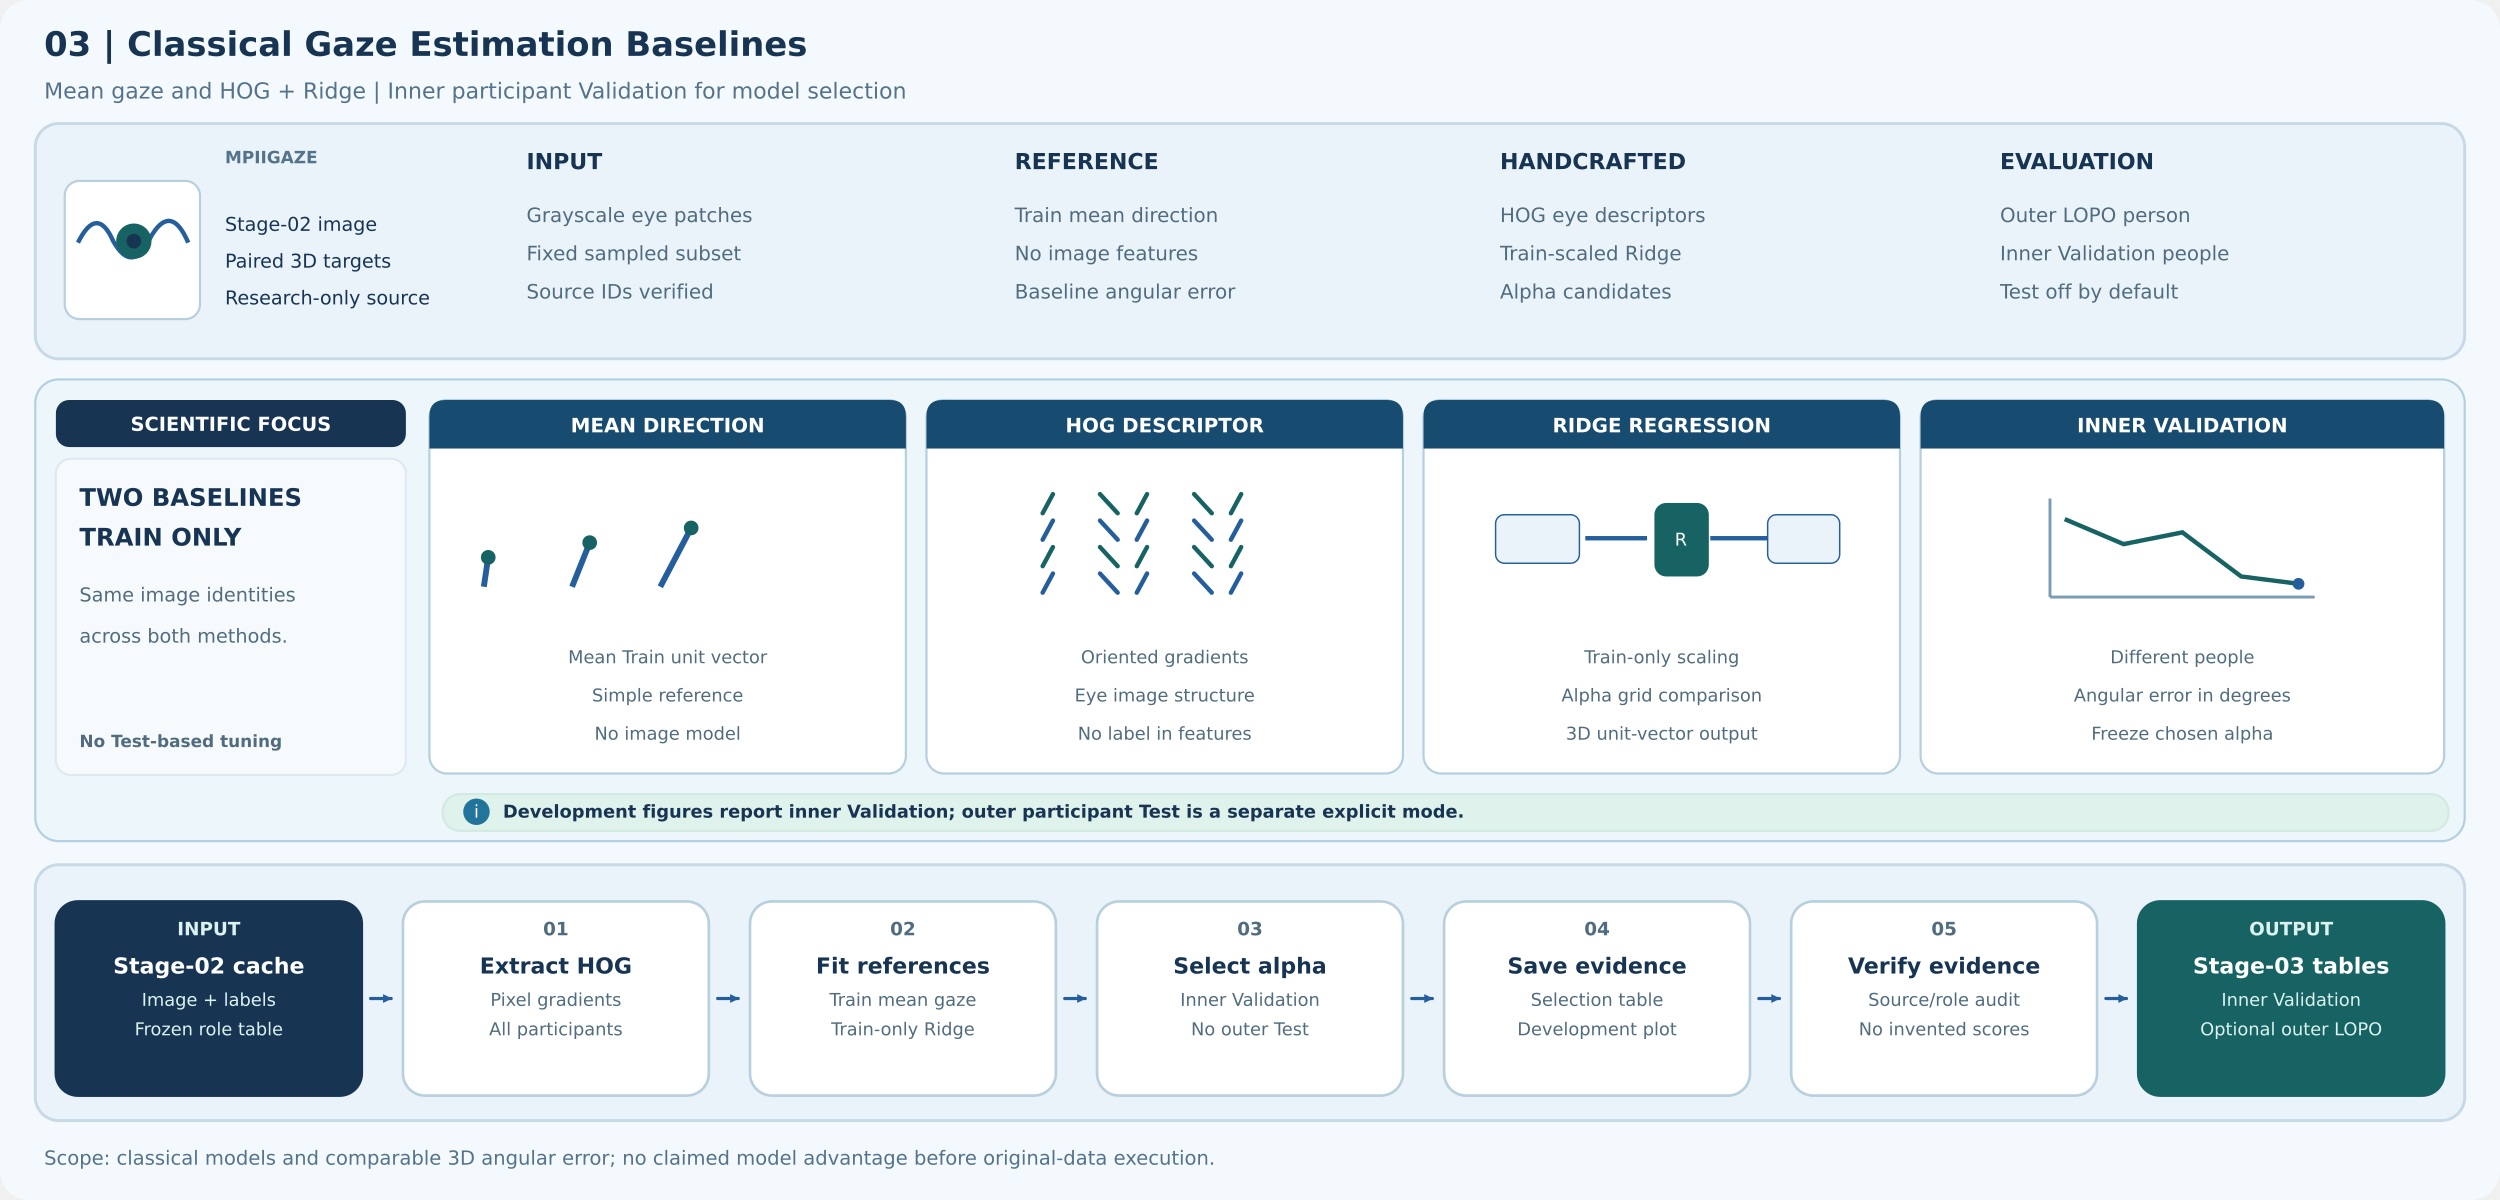
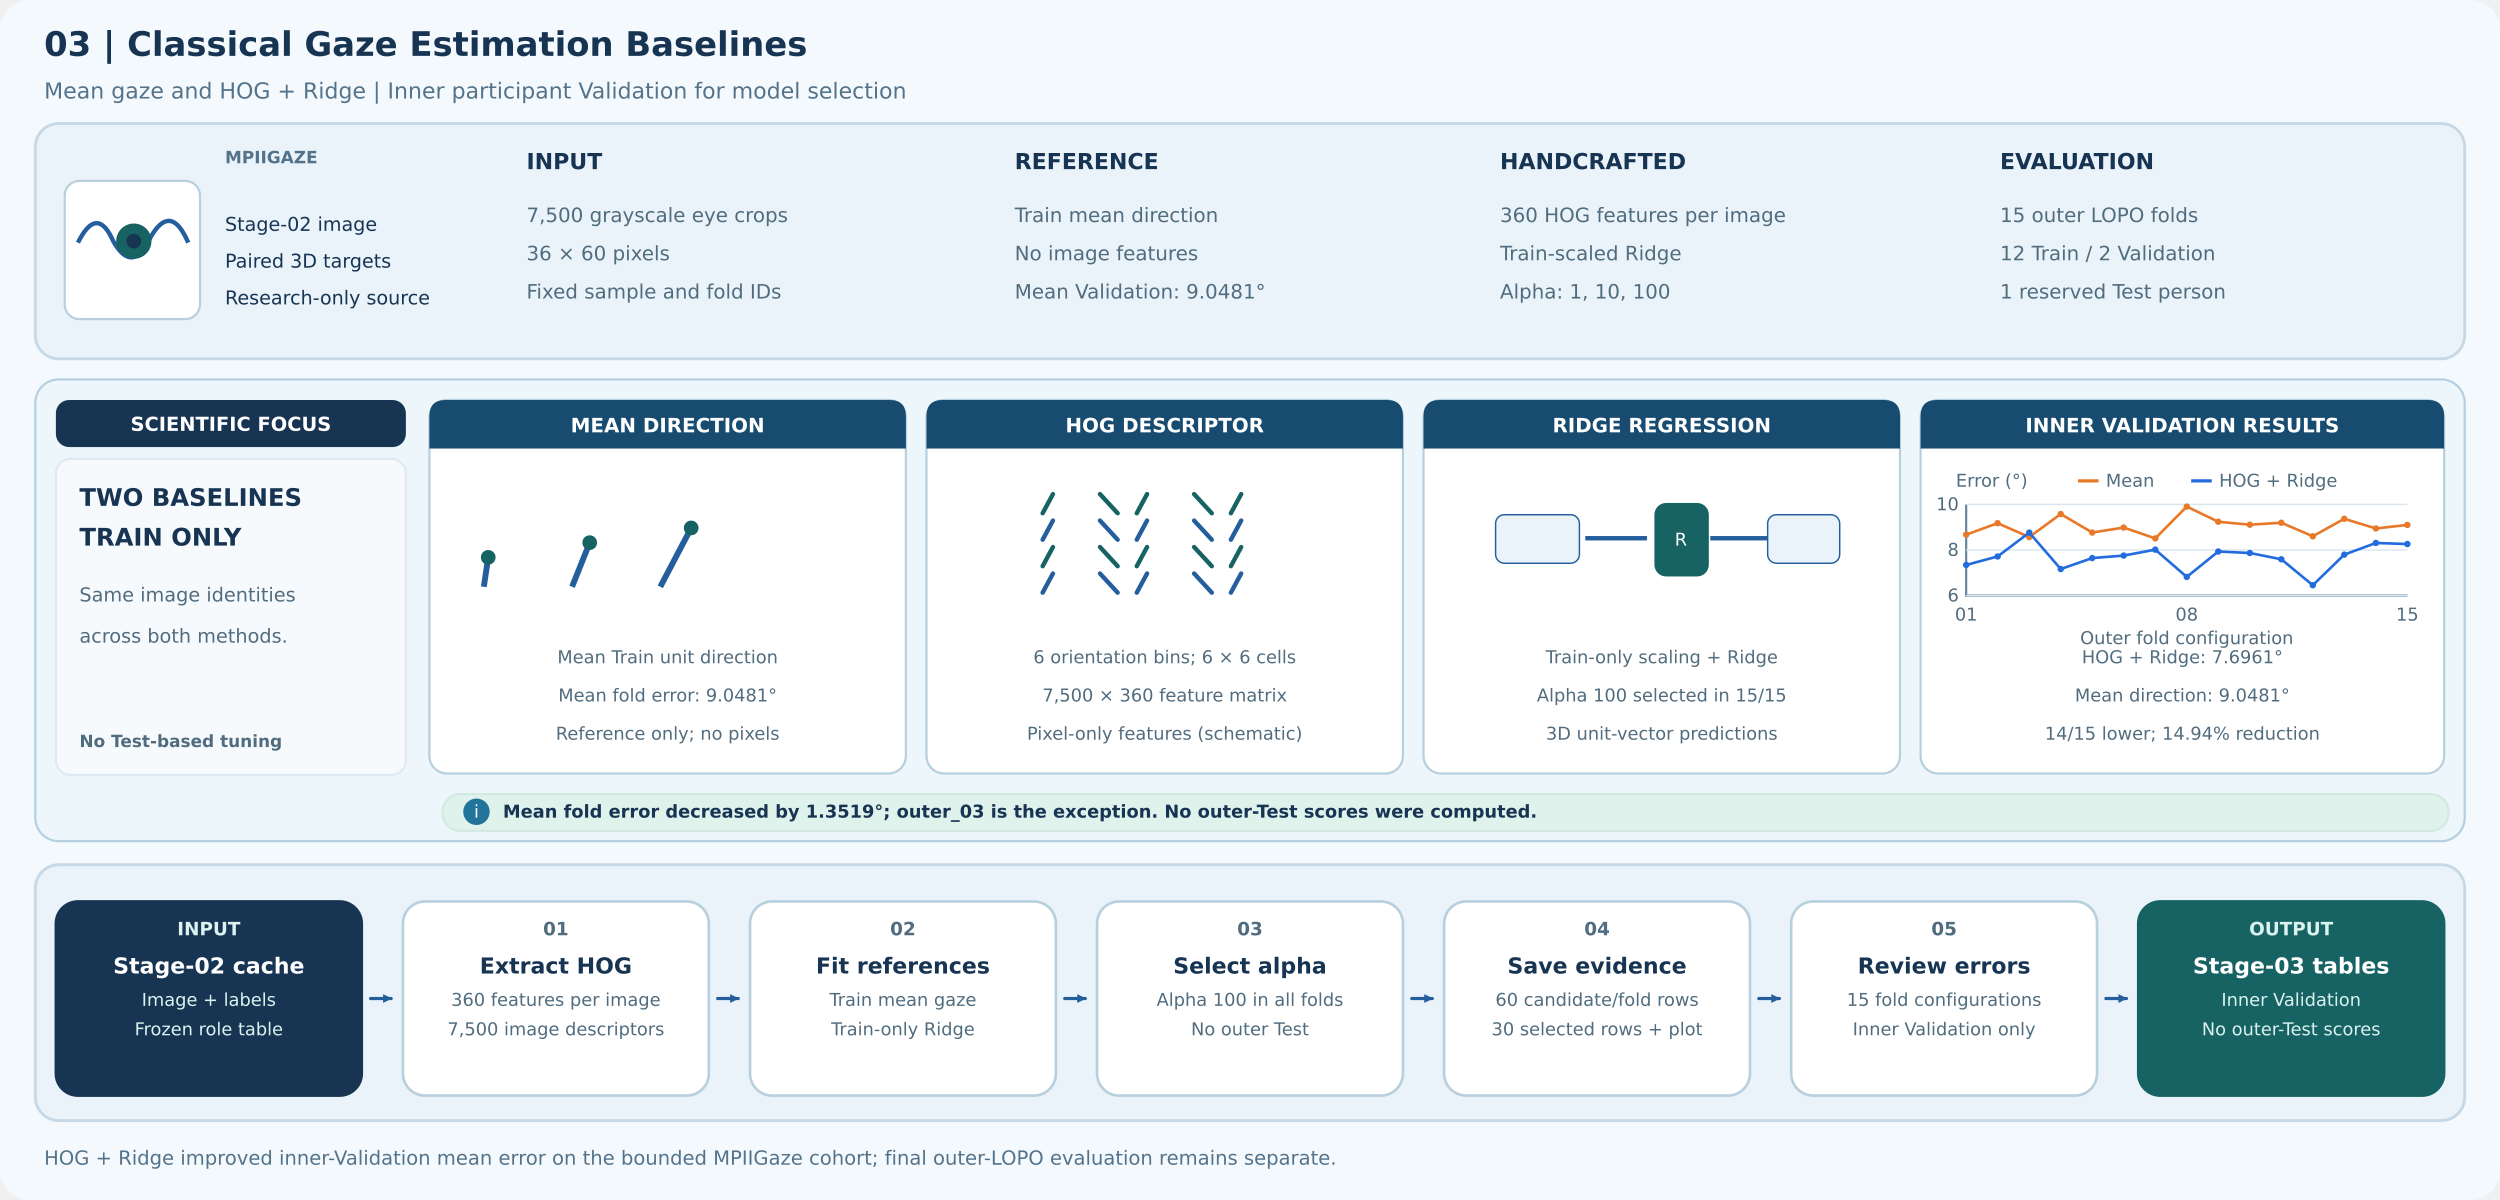
<svg xmlns="http://www.w3.org/2000/svg" width="1700" height="816" viewBox="0 0 1700 816" role="img" aria-labelledby="title desc">
  <defs>
    <marker id="arr" markerUnits="userSpaceOnUse" markerWidth="6" markerHeight="6" refX="5.5" refY="3" orient="auto">
      <path d="M0 0 L6 3 L0 6 Z" fill="#245E9D" />
    </marker>
    <style>text{font-family:DejaVu Sans,Arial,sans-serif;font-weight:400}
.figure-title{font-size:23px;font-weight:700;fill:#173453}.subtitle{font-size:15px;fill:#54738A}
.source-heading{font-size:11.5px;font-weight:700;fill:#53738A}.source-label{font-size:13px;fill:#173453}
.context-heading{font-size:15px;font-weight:700;fill:#173453}.context-body{font-size:13.5px;fill:#506C7E}
.section-label{font-size:13.2px;font-weight:700;fill:#FFFFFF}.focus-heading{font-size:16.5px;font-weight:700;fill:#173453}
.focus-body{font-size:13.1px;fill:#506C7E}.qualification{font-size:11.5px;font-weight:700;fill:#506C7E}
.card-heading{font-size:13.5px;font-weight:700;fill:#FFFFFF}.card-body{font-size:12.1px;fill:#506C7E}
.workflow-id{font-size:12.5px;font-weight:700;fill:#506C7E}.workflow-heading{font-size:15px;font-weight:700;fill:#173453}
.workflow-body{font-size:12.1px;fill:#506C7E}.terminal-id{font-size:12.5px;font-weight:700;fill:#DBF2EF}
.terminal-heading{font-size:15px;font-weight:700;fill:#FFFFFF}.terminal-body{font-size:12.1px;fill:#DBF2EF}
.footer{font-size:13.3px;fill:#54738A}.note{font-size:12.1px;font-weight:700;fill:#173453}</style>
  </defs>
  <rect id="canvas" x="0" y="0" width="1700" height="816" rx="20" fill="#F4F9FD" />
  <g id="band-0-header">
    <text id="title-text" x="30" y="38" class="figure-title">03 | Classical Gaze Estimation Baselines</text>
    <text id="subtitle-text" x="30" y="67" class="subtitle">Mean gaze and HOG + Ridge | Inner participant Validation for model selection</text>
  </g>
  <g id="band-1-context">
    <rect id="context-container" x="24" y="84" width="1652" height="160" rx="16" fill="#EAF3FA" stroke="#C7D9E6" stroke-width="2" />
    <g id="source-schematic">
      <rect id="source-icon-frame" x="44" y="123" width="92" height="94" rx="10" fill="#FFFFFF" stroke="#B8CFDE" stroke-width="1.5" />
      <path d="M53 165Q66 139 77 164Q90 187 102 162Q116 137 128 165" fill="none" stroke="#245E9D" stroke-width="3" />
      <circle cx="91" cy="164" r="12" fill="#176363" />
      <circle cx="91" cy="164" r="5" fill="#173453" />
      <text x="153" y="111" class="source-heading">MPIIGAZE</text>
      <text x="153" y="157" class="source-label">Stage-02 image</text>
      <text x="153" y="182" class="source-label">Paired 3D targets</text>
      <text x="153" y="207" class="source-label">Research-only source</text>
    </g>
    <g id="context-module-1">
      <text x="358" y="115" class="context-heading">INPUT</text>
-       <text x="358" y="151" class="context-body">Grayscale eye patches</text>
-       <text x="358" y="177" class="context-body">Fixed sampled subset</text>
-       <text x="358" y="203" class="context-body">Source IDs verified</text>
+       <text x="358" y="151" class="context-body">7,500 grayscale eye crops</text>
+       <text x="358" y="177" class="context-body">36 × 60 pixels</text>
+       <text x="358" y="203" class="context-body">Fixed sample and fold IDs</text>
    </g>
    <g id="context-module-2">
      <text x="690" y="115" class="context-heading">REFERENCE</text>
      <text x="690" y="151" class="context-body">Train mean direction</text>
      <text x="690" y="177" class="context-body">No image features</text>
-       <text x="690" y="203" class="context-body">Baseline angular error</text>
+       <text x="690" y="203" class="context-body">Mean Validation: 9.0481°</text>
    </g>
    <g id="context-module-3">
      <text x="1020" y="115" class="context-heading">HANDCRAFTED</text>
-       <text x="1020" y="151" class="context-body">HOG eye descriptors</text>
+       <text x="1020" y="151" class="context-body">360 HOG features per image</text>
      <text x="1020" y="177" class="context-body">Train-scaled Ridge</text>
-       <text x="1020" y="203" class="context-body">Alpha candidates</text>
+       <text x="1020" y="203" class="context-body">Alpha: 1, 10, 100</text>
    </g>
    <g id="context-module-4">
      <text x="1360" y="115" class="context-heading">EVALUATION</text>
-       <text x="1360" y="151" class="context-body">Outer LOPO person</text>
-       <text x="1360" y="177" class="context-body">Inner Validation people</text>
-       <text x="1360" y="203" class="context-body">Test off by default</text>
+       <text x="1360" y="151" class="context-body">15 outer LOPO folds</text>
+       <text x="1360" y="177" class="context-body">12 Train / 2 Validation</text>
+       <text x="1360" y="203" class="context-body">1 reserved Test person</text>
    </g>
  </g>
  <g id="band-2-analysis">
    <rect id="analysis-container" x="24" y="258" width="1652" height="314" rx="16" fill="#EDF6FB" stroke="#B4CFE0" stroke-width="1.5" />
    <g id="analysis-focus">
      <rect id="section-label-box" x="38" y="272" width="238" height="32" rx="9" fill="#173453" />
      <text x="157" y="293" class="section-label" text-anchor="middle">SCIENTIFIC FOCUS</text>
      <rect id="focus-card" x="38" y="312" width="238" height="215" rx="10" fill="#F7FAFD" stroke="#DFEAF0" stroke-width="1.5" />
      <text x="54" y="344" class="focus-heading">TWO BASELINES</text>
      <text x="54" y="371" class="focus-heading">TRAIN ONLY</text>
      <text x="54" y="409" class="focus-body">Same image identities</text>
      <text x="54" y="437" class="focus-body">across both methods.</text>
      <text x="54" y="508" class="qualification">No Test-based tuning</text>
    </g>
    <g id="evidence-panel-1">
      <rect id="evidence-card-1" x="292" y="272" width="324" height="254" rx="12" fill="#FFFFFF" stroke="#B6CFDE" stroke-width="1.5" />
      <path id="evidence-header-1" d="M303 272 H605 Q616 272 616 283 V305 H292 V283 Q292 272 303 272 Z" fill="#174B70" />
      <text x="454" y="294" class="card-heading" text-anchor="middle">MEAN DIRECTION</text>
      <g id="evidence-content-1">
        <g data-diagram="vector" aria-label="vector scientific schematic">
          <path d="M329 399l3 -20" stroke="#245E9D" stroke-width="4" />
          <circle cx="332" cy="379" r="5" fill="#176363" />
          <path d="M389 399l12 -30" stroke="#245E9D" stroke-width="4" />
          <circle cx="401" cy="369" r="5" fill="#176363" />
          <path d="M449 399l21 -40" stroke="#245E9D" stroke-width="4" />
          <circle cx="470" cy="359" r="5" fill="#176363" />
        </g>
-         <text x="454" y="451" class="card-body" text-anchor="middle">Mean Train unit vector</text>
-         <text x="454" y="477" class="card-body" text-anchor="middle">Simple reference</text>
-         <text x="454" y="503" class="card-body" text-anchor="middle">No image model</text>
+         <text x="454" y="451" class="card-body" text-anchor="middle">Mean Train unit direction</text>
+         <text x="454" y="477" class="card-body" text-anchor="middle">Mean fold error: 9.0481°</text>
+         <text x="454" y="503" class="card-body" text-anchor="middle">Reference only; no pixels</text>
      </g>
    </g>
    <g id="evidence-panel-2">
      <rect id="evidence-card-2" x="630" y="272" width="324" height="254" rx="12" fill="#FFFFFF" stroke="#B6CFDE" stroke-width="1.5" />
      <path id="evidence-header-2" d="M641 272 H943 Q954 272 954 283 V305 H630 V283 Q630 272 641 272 Z" fill="#174B70" />
      <text x="792" y="294" class="card-heading" text-anchor="middle">HOG DESCRIPTOR</text>
      <g id="evidence-content-2">
        <g data-diagram="hog" aria-label="hog scientific schematic">
          <path d="M716 336l-7 13" stroke="#176363" stroke-width="3" stroke-linecap="round" />
          <path d="M748 336l12 13" stroke="#176363" stroke-width="3" stroke-linecap="round" />
          <path d="M780 336l-7 13" stroke="#176363" stroke-width="3" stroke-linecap="round" />
          <path d="M812 336l12 13" stroke="#176363" stroke-width="3" stroke-linecap="round" />
          <path d="M844 336l-7 13" stroke="#176363" stroke-width="3" stroke-linecap="round" />
          <path d="M716 354l-7 13" stroke="#245E9D" stroke-width="3" stroke-linecap="round" />
          <path d="M748 354l12 13" stroke="#245E9D" stroke-width="3" stroke-linecap="round" />
          <path d="M780 354l-7 13" stroke="#245E9D" stroke-width="3" stroke-linecap="round" />
          <path d="M812 354l12 13" stroke="#245E9D" stroke-width="3" stroke-linecap="round" />
          <path d="M844 354l-7 13" stroke="#245E9D" stroke-width="3" stroke-linecap="round" />
          <path d="M716 372l-7 13" stroke="#176363" stroke-width="3" stroke-linecap="round" />
          <path d="M748 372l12 13" stroke="#176363" stroke-width="3" stroke-linecap="round" />
          <path d="M780 372l-7 13" stroke="#176363" stroke-width="3" stroke-linecap="round" />
          <path d="M812 372l12 13" stroke="#176363" stroke-width="3" stroke-linecap="round" />
          <path d="M844 372l-7 13" stroke="#176363" stroke-width="3" stroke-linecap="round" />
          <path d="M716 390l-7 13" stroke="#245E9D" stroke-width="3" stroke-linecap="round" />
          <path d="M748 390l12 13" stroke="#245E9D" stroke-width="3" stroke-linecap="round" />
          <path d="M780 390l-7 13" stroke="#245E9D" stroke-width="3" stroke-linecap="round" />
          <path d="M812 390l12 13" stroke="#245E9D" stroke-width="3" stroke-linecap="round" />
          <path d="M844 390l-7 13" stroke="#245E9D" stroke-width="3" stroke-linecap="round" />
        </g>
-         <text x="792" y="451" class="card-body" text-anchor="middle">Oriented gradients</text>
-         <text x="792" y="477" class="card-body" text-anchor="middle">Eye image structure</text>
-         <text x="792" y="503" class="card-body" text-anchor="middle">No label in features</text>
+         <text x="792" y="451" class="card-body" text-anchor="middle">6 orientation bins; 6 × 6 cells</text>
+         <text x="792" y="477" class="card-body" text-anchor="middle">7,500 × 360 feature matrix</text>
+         <text x="792" y="503" class="card-body" text-anchor="middle">Pixel-only features (schematic)</text>
      </g>
    </g>
    <g id="evidence-panel-3">
      <rect id="evidence-card-3" x="968" y="272" width="324" height="254" rx="12" fill="#FFFFFF" stroke="#B6CFDE" stroke-width="1.5" />
      <path id="evidence-header-3" d="M979 272 H1281 Q1292 272 1292 283 V305 H968 V283 Q968 272 979 272 Z" fill="#174B70" />
      <text x="1130" y="294" class="card-heading" text-anchor="middle">RIDGE REGRESSION</text>
      <g id="evidence-content-3">
        <g data-diagram="ridge" aria-label="ridge scientific schematic">
          <rect x="1017" y="350" width="57" height="33" rx="6" fill="#EAF3FA" stroke="#245E9D" />
          <path d="M1078 366H1120M1163 366h39" stroke="#245E9D" stroke-width="3" />
          <rect x="1125" y="342" width="37" height="50" rx="8" fill="#176363" />
          <rect x="1202" y="350" width="49" height="33" rx="6" fill="#EAF3FA" stroke="#245E9D" />
          <text x="1143" y="371" fill="white" font-size="12" text-anchor="middle">R</text>
        </g>
-         <text x="1130" y="451" class="card-body" text-anchor="middle">Train-only scaling</text>
-         <text x="1130" y="477" class="card-body" text-anchor="middle">Alpha grid comparison</text>
-         <text x="1130" y="503" class="card-body" text-anchor="middle">3D unit-vector output</text>
+         <text x="1130" y="451" class="card-body" text-anchor="middle">Train-only scaling + Ridge</text>
+         <text x="1130" y="477" class="card-body" text-anchor="middle">Alpha 100 selected in 15/15</text>
+         <text x="1130" y="503" class="card-body" text-anchor="middle">3D unit-vector predictions</text>
      </g>
    </g>
    <g id="evidence-panel-4">
      <rect id="evidence-card-4" x="1306" y="272" width="356" height="254" rx="12" fill="#FFFFFF" stroke="#B6CFDE" stroke-width="1.5" />
      <path id="evidence-header-4" d="M1317 272 H1651 Q1662 272 1662 283 V305 H1306 V283 Q1306 272 1317 272 Z" fill="#174B70" />
-       <text x="1484" y="294" class="card-heading" text-anchor="middle">INNER VALIDATION</text>
+       <text x="1484" y="294" class="card-heading" text-anchor="middle">INNER VALIDATION RESULTS</text>
      <g id="evidence-content-4">
-         <g data-diagram="val" aria-label="val scientific schematic">
-           <path d="M1394 406V339M1394 406h180" stroke="#7A9CB5" stroke-width="2" />
-           <polyline points="1404,353 1444,370 1484,362 1524,392 1563,397" fill="none" stroke="#176363" stroke-width="3" />
-           <circle cx="1563" cy="397" r="4" fill="#245E9D" />
-         </g>
-         <text x="1484" y="451" class="card-body" text-anchor="middle">Different people</text>
-         <text x="1484" y="477" class="card-body" text-anchor="middle">Angular error in degrees</text>
-         <text x="1484" y="503" class="card-body" text-anchor="middle">Freeze chosen alpha</text>
+         <g data-diagram="inner-validation-errors" aria-label="Recorded mean direction and selected HOG Ridge inner Validation errors, degrees, across 15 fold configurations">
+           <path d="M1337 343 V405 H1637" fill="none" stroke="#66879D" stroke-width="1.5" />
+           <path d="M1337 405 H1637" stroke="#D9E6EF" stroke-width="1" />
+           <text x="1332" y="409" class="card-body" text-anchor="end">6</text>
+           <path d="M1337 374 H1637" stroke="#D9E6EF" stroke-width="1" />
+           <text x="1332" y="378" class="card-body" text-anchor="end">8</text>
+           <path d="M1337 343 H1637" stroke="#D9E6EF" stroke-width="1" />
+           <text x="1332" y="347" class="card-body" text-anchor="end">10</text>
+           <polyline points="1337.0,363.57 1358.4,355.77 1379.9,365.21 1401.3,349.53 1422.7,362.13 1444.1,358.73 1465.6,366.11 1487.0,344.47 1508.4,354.79 1529.9,356.79 1551.3,355.46 1572.7,364.68 1594.1,352.77 1615.6,359.36 1637.0,356.94" fill="none" stroke="#E87929" stroke-width="1.8" />
+           <circle cx="1337.0" cy="363.57" r="2.2" fill="#E87929" />
+           <circle cx="1358.4" cy="355.77" r="2.2" fill="#E87929" />
+           <circle cx="1379.9" cy="365.21" r="2.2" fill="#E87929" />
+           <circle cx="1401.3" cy="349.53" r="2.2" fill="#E87929" />
+           <circle cx="1422.7" cy="362.13" r="2.2" fill="#E87929" />
+           <circle cx="1444.1" cy="358.73" r="2.2" fill="#E87929" />
+           <circle cx="1465.6" cy="366.11" r="2.2" fill="#E87929" />
+           <circle cx="1487.0" cy="344.47" r="2.2" fill="#E87929" />
+           <circle cx="1508.4" cy="354.79" r="2.2" fill="#E87929" />
+           <circle cx="1529.9" cy="356.79" r="2.2" fill="#E87929" />
+           <circle cx="1551.3" cy="355.46" r="2.2" fill="#E87929" />
+           <circle cx="1572.7" cy="364.68" r="2.2" fill="#E87929" />
+           <circle cx="1594.1" cy="352.77" r="2.2" fill="#E87929" />
+           <circle cx="1615.6" cy="359.36" r="2.2" fill="#E87929" />
+           <circle cx="1637.0" cy="356.94" r="2.2" fill="#E87929" />
+           <polyline points="1337.0,384.16 1358.4,378.40 1379.9,362.15 1401.3,386.95 1422.7,379.48 1444.1,377.80 1465.6,373.76 1487.0,392.31 1508.4,375.03 1529.9,376.04 1551.3,380.31 1572.7,397.94 1594.1,377.15 1615.6,369.22 1637.0,369.95" fill="none" stroke="#236CDE" stroke-width="1.8" />
+           <circle cx="1337.0" cy="384.16" r="2.2" fill="#236CDE" />
+           <circle cx="1358.4" cy="378.40" r="2.2" fill="#236CDE" />
+           <circle cx="1379.9" cy="362.15" r="2.2" fill="#236CDE" />
+           <circle cx="1401.3" cy="386.95" r="2.2" fill="#236CDE" />
+           <circle cx="1422.7" cy="379.48" r="2.2" fill="#236CDE" />
+           <circle cx="1444.1" cy="377.80" r="2.2" fill="#236CDE" />
+           <circle cx="1465.6" cy="373.76" r="2.2" fill="#236CDE" />
+           <circle cx="1487.0" cy="392.31" r="2.2" fill="#236CDE" />
+           <circle cx="1508.4" cy="375.03" r="2.2" fill="#236CDE" />
+           <circle cx="1529.9" cy="376.04" r="2.2" fill="#236CDE" />
+           <circle cx="1551.3" cy="380.31" r="2.2" fill="#236CDE" />
+           <circle cx="1572.7" cy="397.94" r="2.2" fill="#236CDE" />
+           <circle cx="1594.1" cy="377.15" r="2.2" fill="#236CDE" />
+           <circle cx="1615.6" cy="369.22" r="2.2" fill="#236CDE" />
+           <circle cx="1637.0" cy="369.95" r="2.2" fill="#236CDE" />
+           <text x="1330" y="331" class="card-body">Error (°)</text>
+           <path d="M1413 327h14" stroke="#E87929" stroke-width="2.2" />
+           <text x="1432" y="331" class="card-body">Mean</text>
+           <path d="M1490 327h14" stroke="#236CDE" stroke-width="2.2" />
+           <text x="1509" y="331" class="card-body">HOG + Ridge</text>
+           <text x="1337" y="422" class="card-body" text-anchor="middle">01</text>
+           <text x="1487" y="422" class="card-body" text-anchor="middle">08</text>
+           <text x="1637" y="422" class="card-body" text-anchor="middle">15</text>
+           <text x="1487" y="438" class="card-body" text-anchor="middle">Outer fold configuration</text>
+         </g>
+         <text x="1484" y="451" class="card-body" text-anchor="middle">HOG + Ridge: 7.6961°</text>
+         <text x="1484" y="477" class="card-body" text-anchor="middle">Mean direction: 9.0481°</text>
+         <text x="1484" y="503" class="card-body" text-anchor="middle">14/15 lower; 14.94% reduction</text>
      </g>
    </g>
    <g id="optional-scientific-note">
      <rect id="note-strip" x="301" y="540" width="1364" height="25" rx="12" fill="#E0F2EC" stroke="#D3EAE2" stroke-width="1.5" />
      <circle cx="324" cy="552" r="9" fill="#23749A" />
      <text x="324" y="556" fill="#FFFFFF" font-size="12" text-anchor="middle">i</text>
-       <text x="342" y="556" class="note">Development figures report inner Validation; outer participant Test is a separate explicit mode.</text>
+       <text x="342" y="556" class="note">Mean fold error decreased by 1.3519°; outer_03 is the exception. No outer-Test scores were computed.</text>
    </g>
  </g>
  <g id="band-3-workflow">
    <rect id="workflow-container" x="24" y="588" width="1652" height="174" rx="16" fill="#EAF3FA" stroke="#C7D9E6" stroke-width="2" />
    <g id="workflow-input">
      <rect id="workflow-node-0" x="38" y="613" width="208" height="132" rx="15" fill="#173453" stroke="#173453" stroke-width="1.8" />
      <text x="142" y="636" text-anchor="middle" class="terminal-id">INPUT</text>
      <text x="142" y="662" text-anchor="middle" class="terminal-heading">Stage-02 cache</text>
      <text x="142" y="684" text-anchor="middle" class="terminal-body">Image + labels</text>
      <text x="142" y="704" text-anchor="middle" class="terminal-body">Frozen role table</text>
    </g>
    <path id="workflow-connector-0" d="M252 679 H266" fill="none" stroke="#245E9D" stroke-width="2.2" stroke-linecap="round" marker-end="url(#arr)" />
    <g id="workflow-process-1">
      <rect id="workflow-node-1" x="274" y="613" width="208" height="132" rx="15" fill="#FFFFFF" stroke="#B8CFDE" stroke-width="1.8" />
      <text x="378" y="636" text-anchor="middle" class="workflow-id">01</text>
      <text x="378" y="662" text-anchor="middle" class="workflow-heading">Extract HOG</text>
-       <text x="378" y="684" text-anchor="middle" class="workflow-body">Pixel gradients</text>
-       <text x="378" y="704" text-anchor="middle" class="workflow-body">All participants</text>
+       <text x="378" y="684" text-anchor="middle" class="workflow-body">360 features per image</text>
+       <text x="378" y="704" text-anchor="middle" class="workflow-body">7,500 image descriptors</text>
    </g>
    <path id="workflow-connector-1" d="M488 679 H502" fill="none" stroke="#245E9D" stroke-width="2.2" stroke-linecap="round" marker-end="url(#arr)" />
    <g id="workflow-process-2">
      <rect id="workflow-node-2" x="510" y="613" width="208" height="132" rx="15" fill="#FFFFFF" stroke="#B8CFDE" stroke-width="1.8" />
      <text x="614" y="636" text-anchor="middle" class="workflow-id">02</text>
      <text x="614" y="662" text-anchor="middle" class="workflow-heading">Fit references</text>
      <text x="614" y="684" text-anchor="middle" class="workflow-body">Train mean gaze</text>
      <text x="614" y="704" text-anchor="middle" class="workflow-body">Train-only Ridge</text>
    </g>
    <path id="workflow-connector-2" d="M724 679 H738" fill="none" stroke="#245E9D" stroke-width="2.2" stroke-linecap="round" marker-end="url(#arr)" />
    <g id="workflow-process-3">
      <rect id="workflow-node-3" x="746" y="613" width="208" height="132" rx="15" fill="#FFFFFF" stroke="#B8CFDE" stroke-width="1.8" />
      <text x="850" y="636" text-anchor="middle" class="workflow-id">03</text>
      <text x="850" y="662" text-anchor="middle" class="workflow-heading">Select alpha</text>
-       <text x="850" y="684" text-anchor="middle" class="workflow-body">Inner Validation</text>
+       <text x="850" y="684" text-anchor="middle" class="workflow-body">Alpha 100 in all folds</text>
      <text x="850" y="704" text-anchor="middle" class="workflow-body">No outer Test</text>
    </g>
    <path id="workflow-connector-3" d="M960 679 H974" fill="none" stroke="#245E9D" stroke-width="2.2" stroke-linecap="round" marker-end="url(#arr)" />
    <g id="workflow-process-4">
      <rect id="workflow-node-4" x="982" y="613" width="208" height="132" rx="15" fill="#FFFFFF" stroke="#B8CFDE" stroke-width="1.8" />
      <text x="1086" y="636" text-anchor="middle" class="workflow-id">04</text>
      <text x="1086" y="662" text-anchor="middle" class="workflow-heading">Save evidence</text>
-       <text x="1086" y="684" text-anchor="middle" class="workflow-body">Selection table</text>
-       <text x="1086" y="704" text-anchor="middle" class="workflow-body">Development plot</text>
+       <text x="1086" y="684" text-anchor="middle" class="workflow-body">60 candidate/fold rows</text>
+       <text x="1086" y="704" text-anchor="middle" class="workflow-body">30 selected rows + plot</text>
    </g>
    <path id="workflow-connector-4" d="M1196 679 H1210" fill="none" stroke="#245E9D" stroke-width="2.2" stroke-linecap="round" marker-end="url(#arr)" />
    <g id="workflow-process-5">
      <rect id="workflow-node-5" x="1218" y="613" width="208" height="132" rx="15" fill="#FFFFFF" stroke="#B8CFDE" stroke-width="1.8" />
      <text x="1322" y="636" text-anchor="middle" class="workflow-id">05</text>
-       <text x="1322" y="662" text-anchor="middle" class="workflow-heading">Verify evidence</text>
-       <text x="1322" y="684" text-anchor="middle" class="workflow-body">Source/role audit</text>
-       <text x="1322" y="704" text-anchor="middle" class="workflow-body">No invented scores</text>
+       <text x="1322" y="662" text-anchor="middle" class="workflow-heading">Review errors</text>
+       <text x="1322" y="684" text-anchor="middle" class="workflow-body">15 fold configurations</text>
+       <text x="1322" y="704" text-anchor="middle" class="workflow-body">Inner Validation only</text>
    </g>
    <path id="workflow-connector-5" d="M1432 679 H1446" fill="none" stroke="#245E9D" stroke-width="2.2" stroke-linecap="round" marker-end="url(#arr)" />
    <g id="workflow-output">
      <rect id="workflow-node-6" x="1454" y="613" width="208" height="132" rx="15" fill="#176363" stroke="#176363" stroke-width="1.8" />
      <text x="1558" y="636" text-anchor="middle" class="terminal-id">OUTPUT</text>
      <text x="1558" y="662" text-anchor="middle" class="terminal-heading">Stage-03 tables</text>
      <text x="1558" y="684" text-anchor="middle" class="terminal-body">Inner Validation</text>
-       <text x="1558" y="704" text-anchor="middle" class="terminal-body">Optional outer LOPO</text>
+       <text x="1558" y="704" text-anchor="middle" class="terminal-body">No outer-Test scores</text>
    </g>
  </g>
  <g id="band-4-summary">
-     <text x="30" y="792" class="footer">Scope: classical models and comparable 3D angular error; no claimed model advantage before original-data execution.</text>
+     <text x="30" y="792" class="footer">HOG + Ridge improved inner-Validation mean error on the bounded MPIIGaze cohort; final outer-LOPO evaluation remains separate.</text>
  </g>
</svg>
